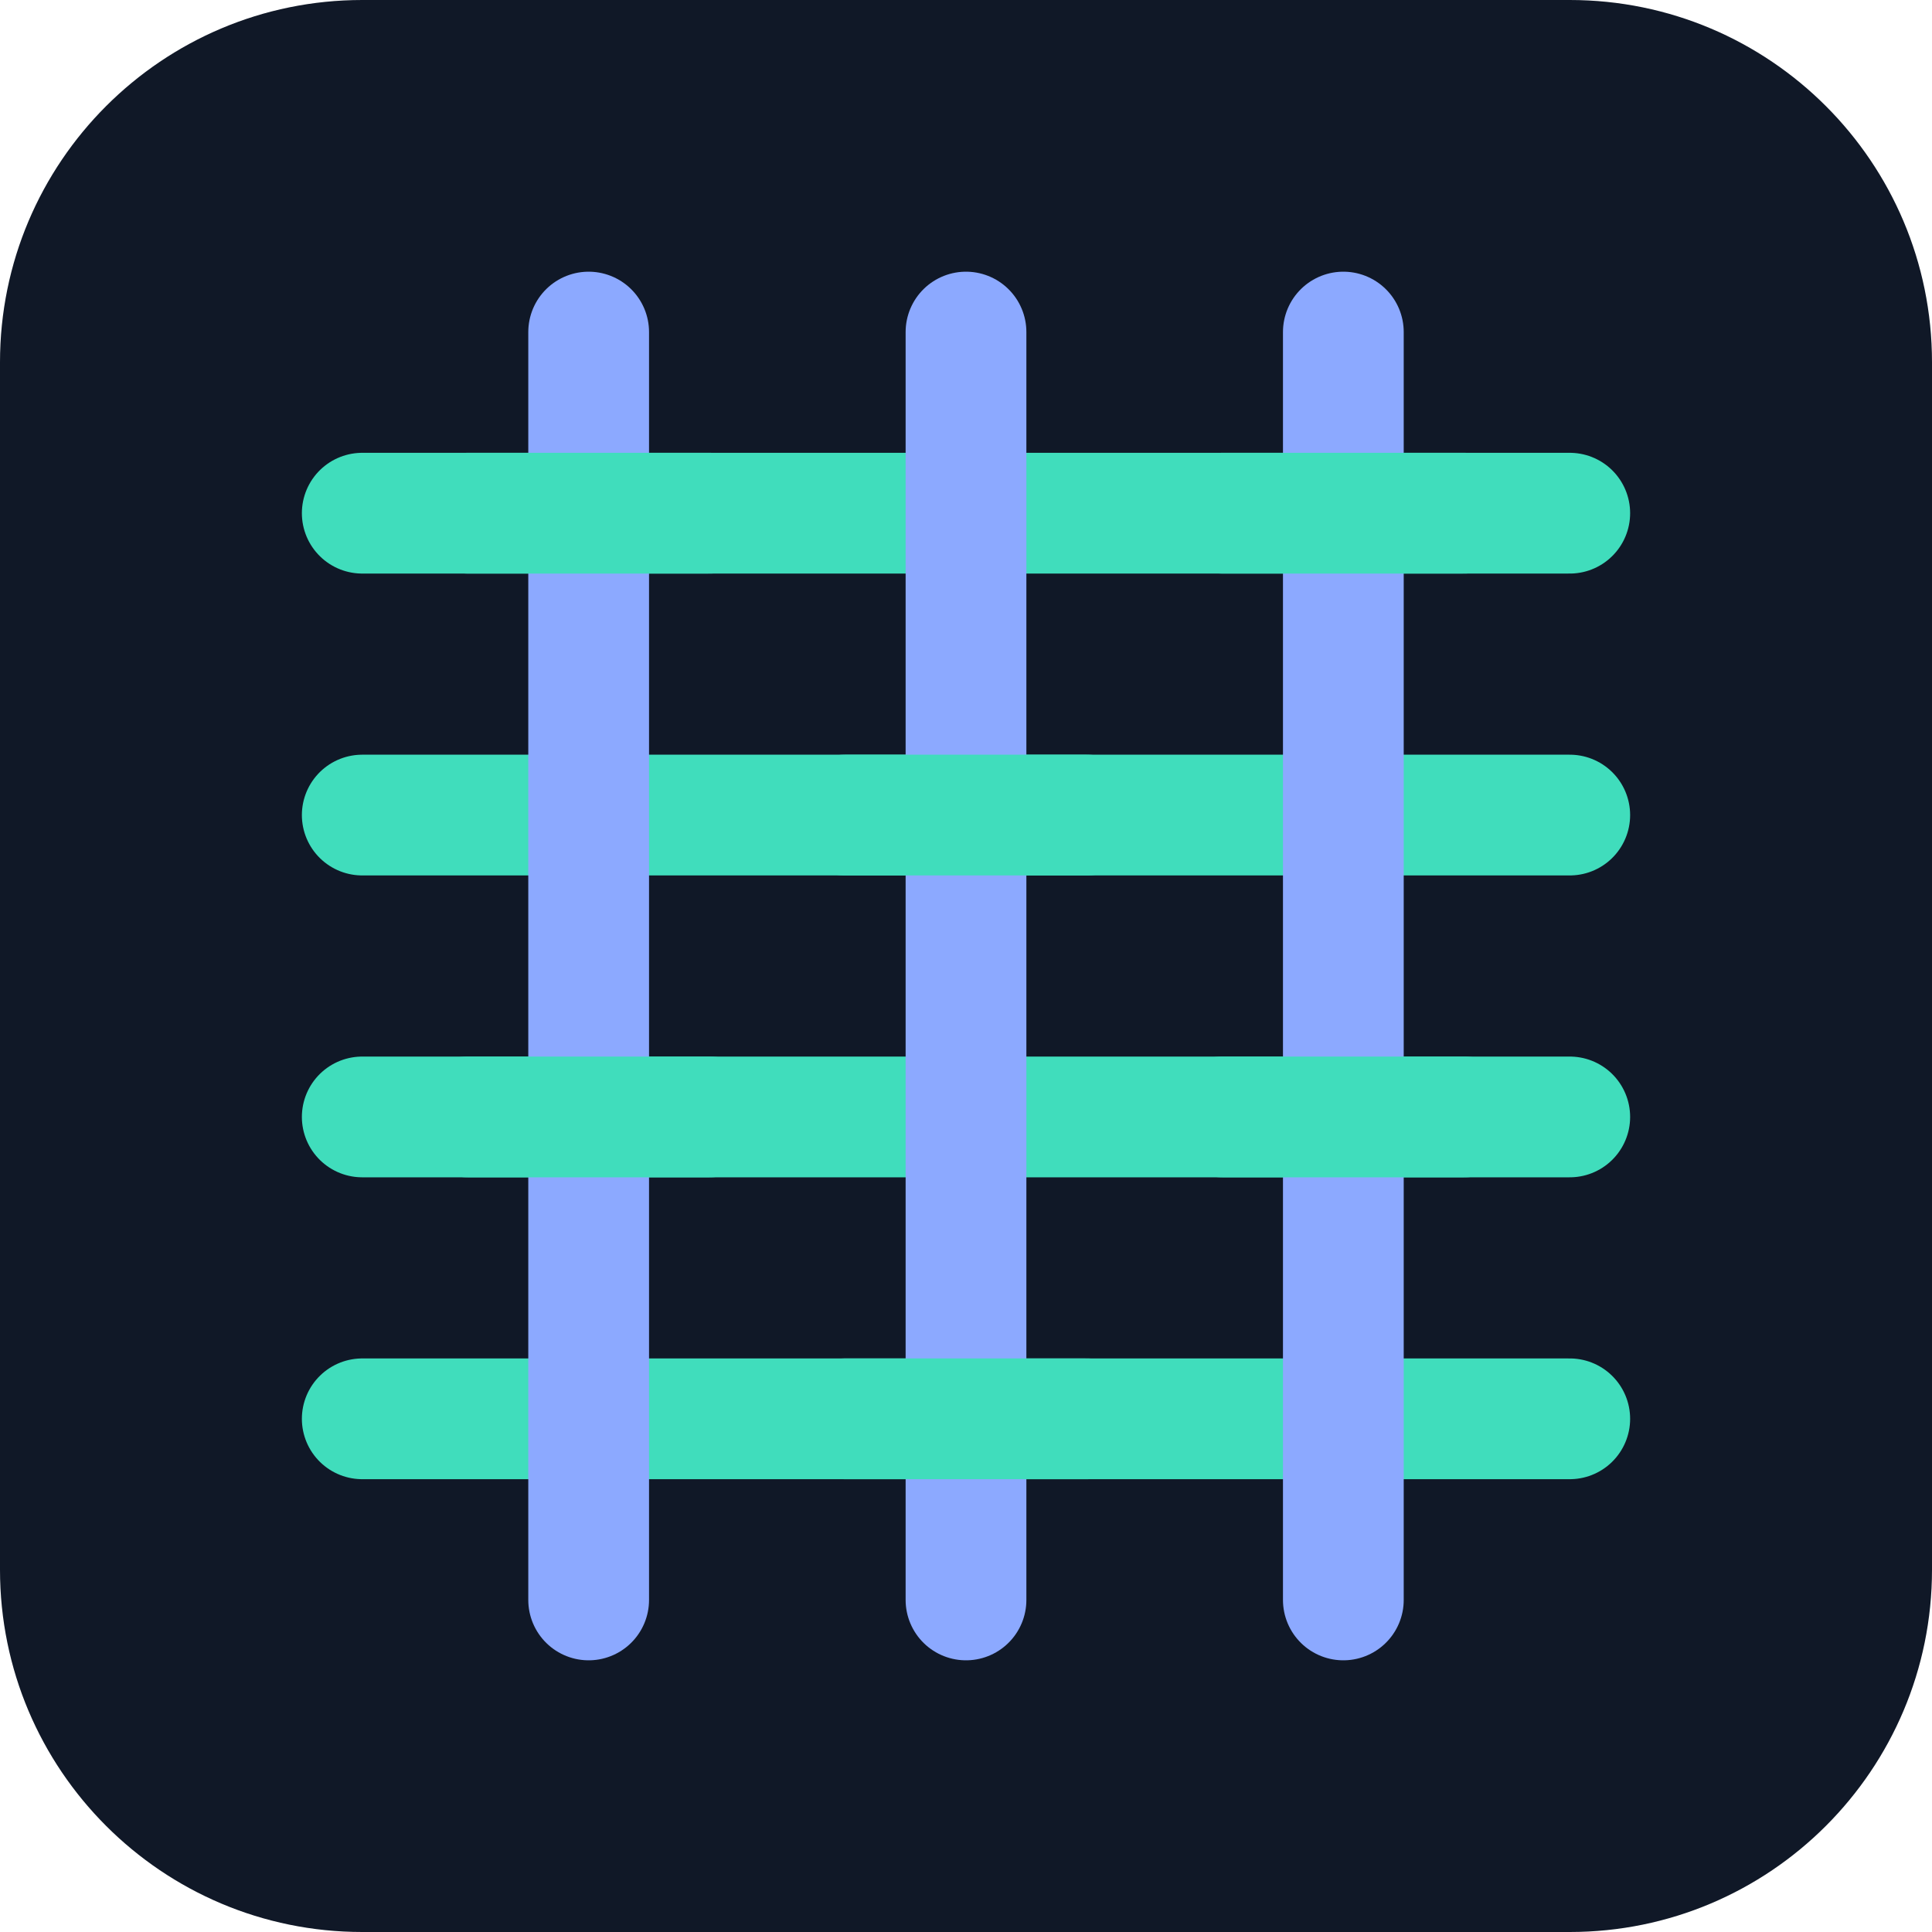
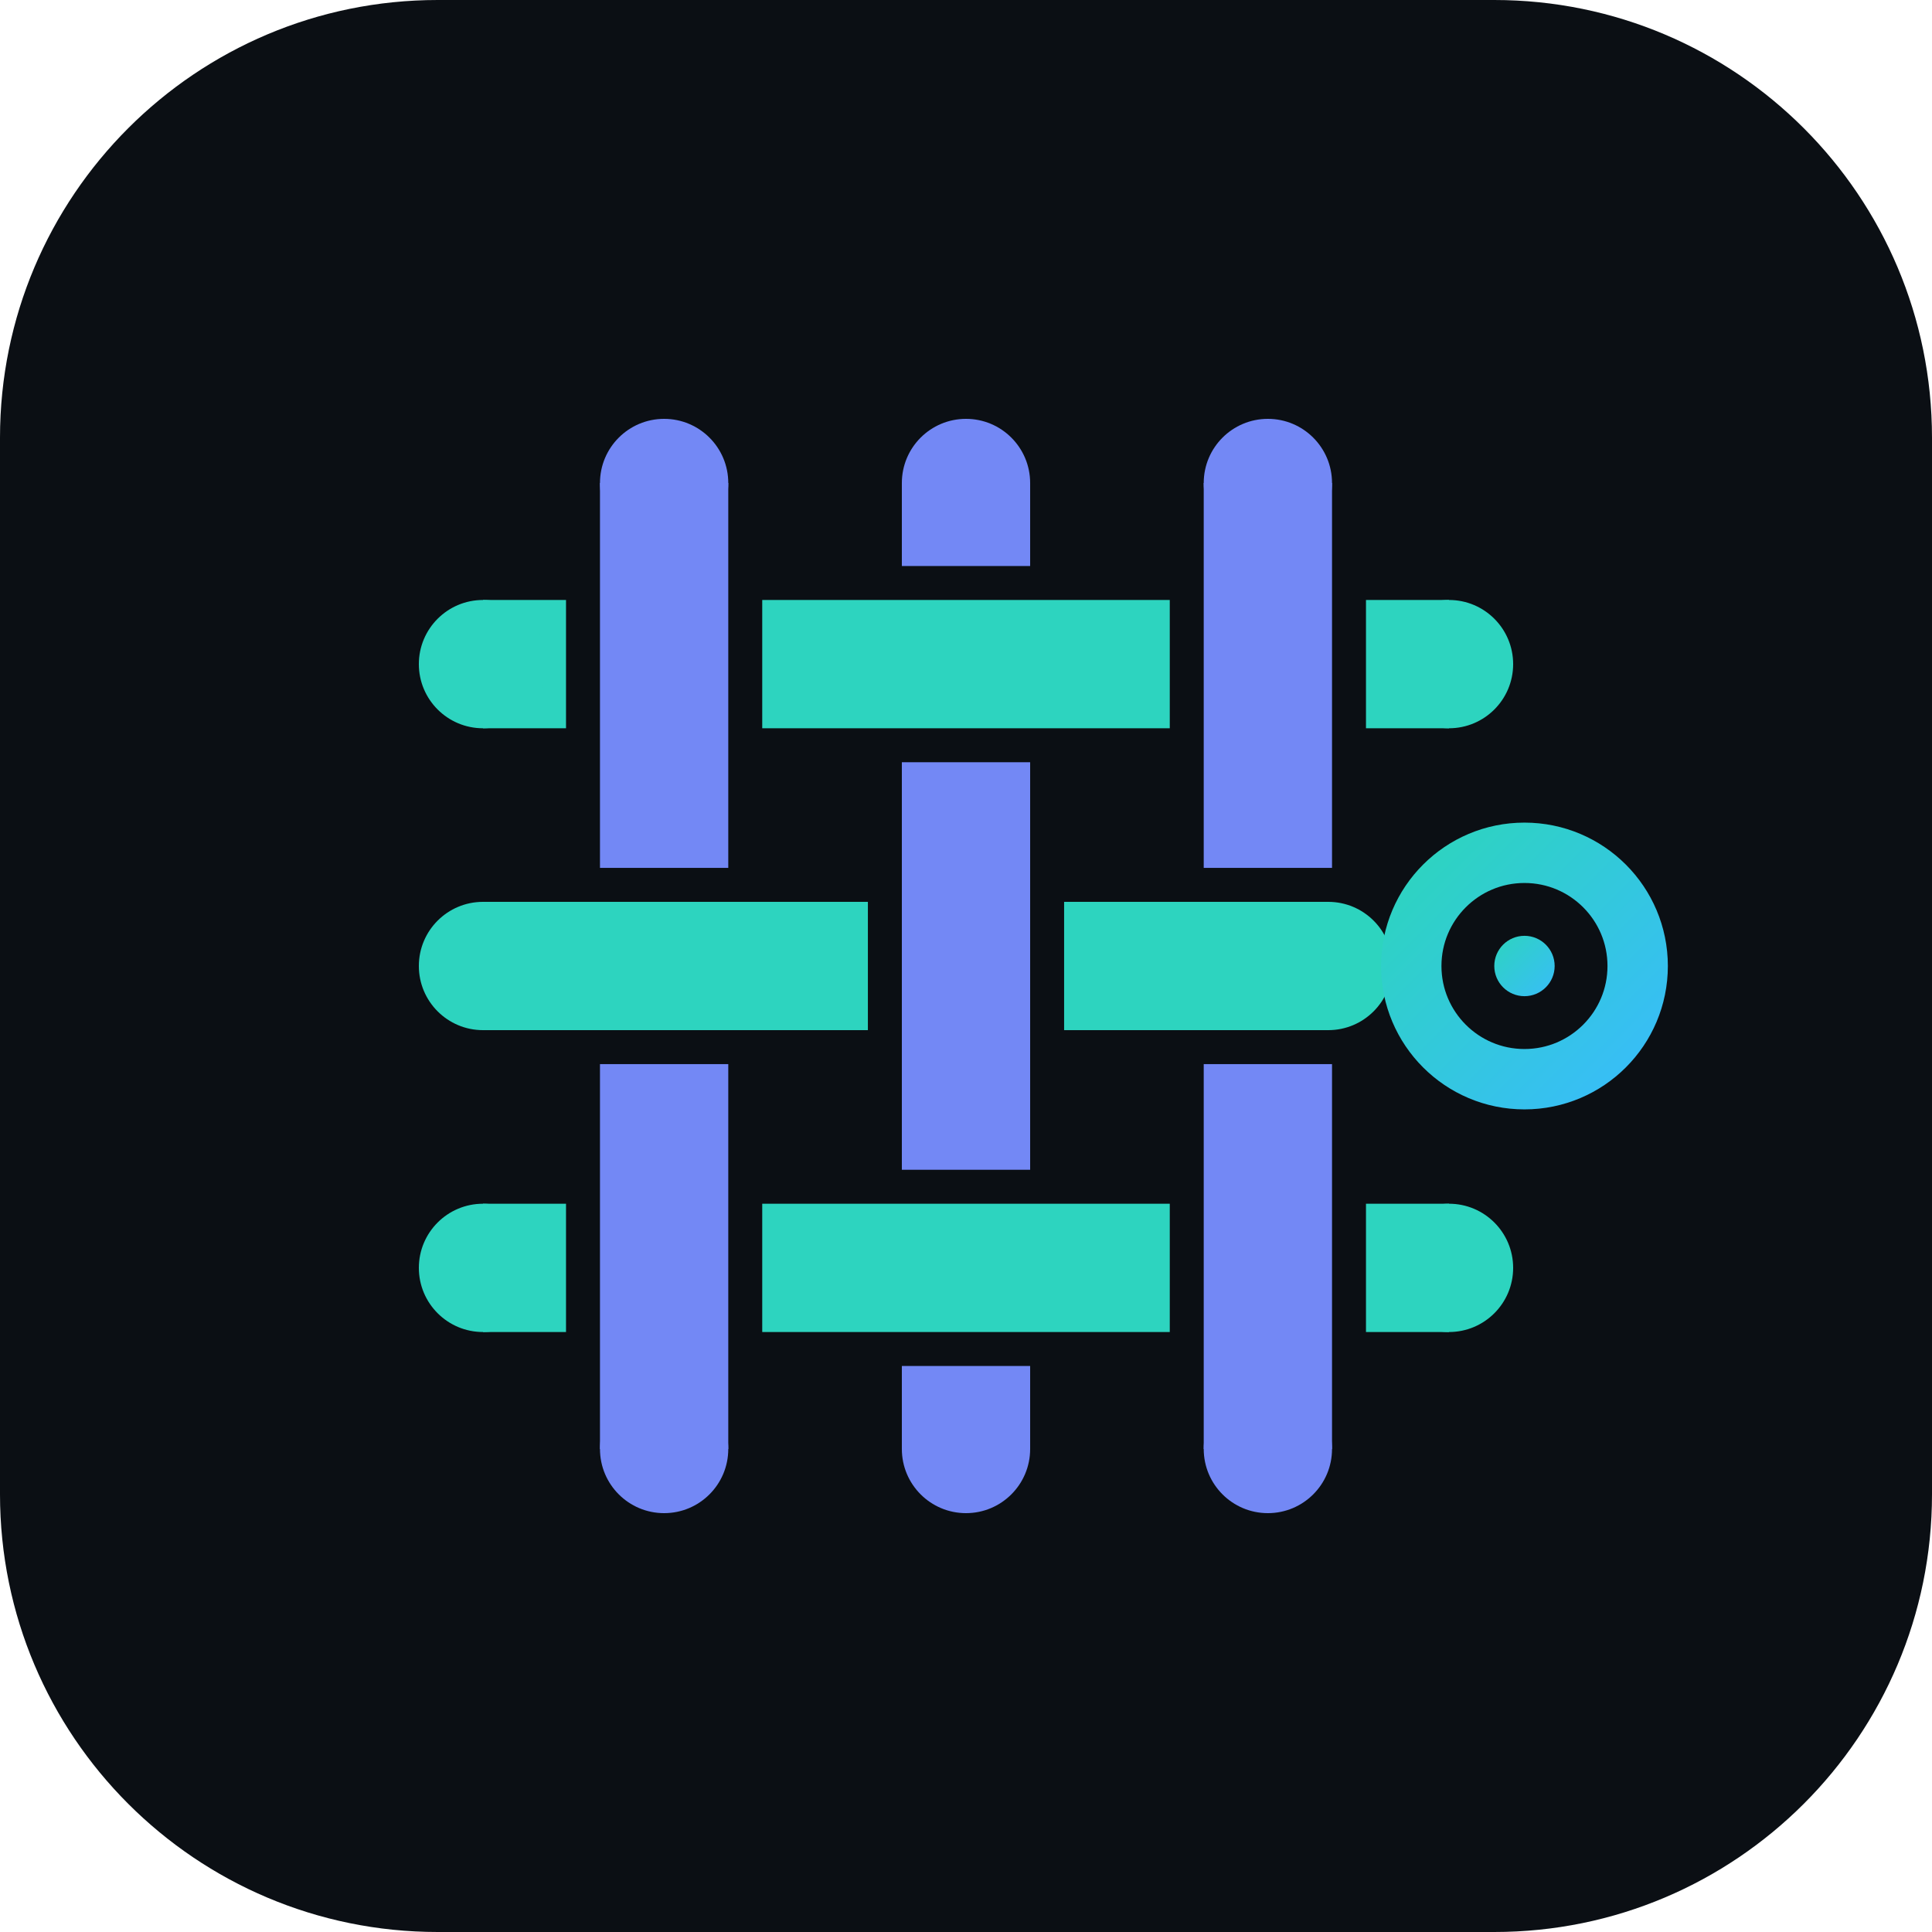
- <svg xmlns="http://www.w3.org/2000/svg" width="256" height="256" viewBox="0 0 256 256" role="img" aria-labelledby="title desc">
-   <rect width="256" height="256" rx="48" fill="#101827" />
-   <g fill="none" stroke-width="16" stroke-linecap="round">
-     <path d="M48 68H208M48 108H208M48 148H208M48 188H208" stroke="#40ddbc" />
-     <path d="M78 44V212M128 44V212M178 44V212" stroke="#8ca9ff" />
-     <path d="M62 68H94M162 68H194M112 108H144M62 148H94M162 148H194M112 188H144" stroke="#40ddbc" />
+ <svg xmlns="http://www.w3.org/2000/svg" width="1024" height="1024" viewBox="0 0 512 512">
+   <defs>
+     <linearGradient id="g" x1="0" y1="0" x2="1" y2="1">
+       <stop offset="0" stop-color="#2dd4bf" />
+       <stop offset="1" stop-color="#38bdf8" />
+     </linearGradient>
+   </defs>
+   <rect width="512" height="512" rx="116" fill="#0b0f14" />
+   <g class="cl-warp cl-warp-0" style="--cl-i:0">
+     <path d="M176 128V230" fill="none" stroke="#7388f5" stroke-width="34" />
+     <path d="M176 282V384" fill="none" stroke="#7388f5" stroke-width="34" />
+     <circle cx="176" cy="128" r="17" fill="#7388f5" />
+     <circle cx="176" cy="384" r="17" fill="#7388f5" />
  </g>
+   <g class="cl-warp cl-warp-1" style="--cl-i:1">
+     <path d="M256 128V150" fill="none" stroke="#7388f5" stroke-width="34" />
+     <path d="M256 202V310" fill="none" stroke="#7388f5" stroke-width="34" />
+     <path d="M256 362V384" fill="none" stroke="#7388f5" stroke-width="34" />
+     <circle cx="256" cy="128" r="17" fill="#7388f5" />
+     <circle cx="256" cy="384" r="17" fill="#7388f5" />
+   </g>
+   <g class="cl-warp cl-warp-2" style="--cl-i:2">
+     <path d="M336 128V230" fill="none" stroke="#7388f5" stroke-width="34" />
+     <path d="M336 282V384" fill="none" stroke="#7388f5" stroke-width="34" />
+     <circle cx="336" cy="128" r="17" fill="#7388f5" />
+     <circle cx="336" cy="384" r="17" fill="#7388f5" />
+   </g>
+   <g class="cl-weft cl-weft-0" style="--cl-i:0">
+     <path d="M128 176H150" fill="none" stroke="#2dd4bf" stroke-width="34" />
+     <path d="M202 176H310" fill="none" stroke="#2dd4bf" stroke-width="34" />
+     <path d="M362 176H384" fill="none" stroke="#2dd4bf" stroke-width="34" />
+     <circle cx="128" cy="176" r="17" fill="#2dd4bf" />
+     <circle cx="384" cy="176" r="17" fill="#2dd4bf" />
+   </g>
+   <g class="cl-weft cl-weft-1" style="--cl-i:1">
+     <path d="M128 256H230" fill="none" stroke="#2dd4bf" stroke-width="34" />
+     <path d="M282 256H352" fill="none" stroke="#2dd4bf" stroke-width="34" />
+     <circle cx="128" cy="256" r="17" fill="#2dd4bf" />
+     <circle cx="352" cy="256" r="17" fill="#2dd4bf" />
+   </g>
+   <g class="cl-weft cl-weft-2" style="--cl-i:2">
+     <path d="M128 336H150" fill="none" stroke="#2dd4bf" stroke-width="34" />
+     <path d="M202 336H310" fill="none" stroke="#2dd4bf" stroke-width="34" />
+     <path d="M362 336H384" fill="none" stroke="#2dd4bf" stroke-width="34" />
+     <circle cx="128" cy="336" r="17" fill="#2dd4bf" />
+     <circle cx="384" cy="336" r="17" fill="#2dd4bf" />
+   </g>
+   <circle class="cl-ring" cx="404" cy="256" r="30" fill="none" stroke="url(#g)" stroke-width="16" />
+   <circle class="cl-pupil" cx="404" cy="256" r="8" fill="url(#g)" />
</svg>
